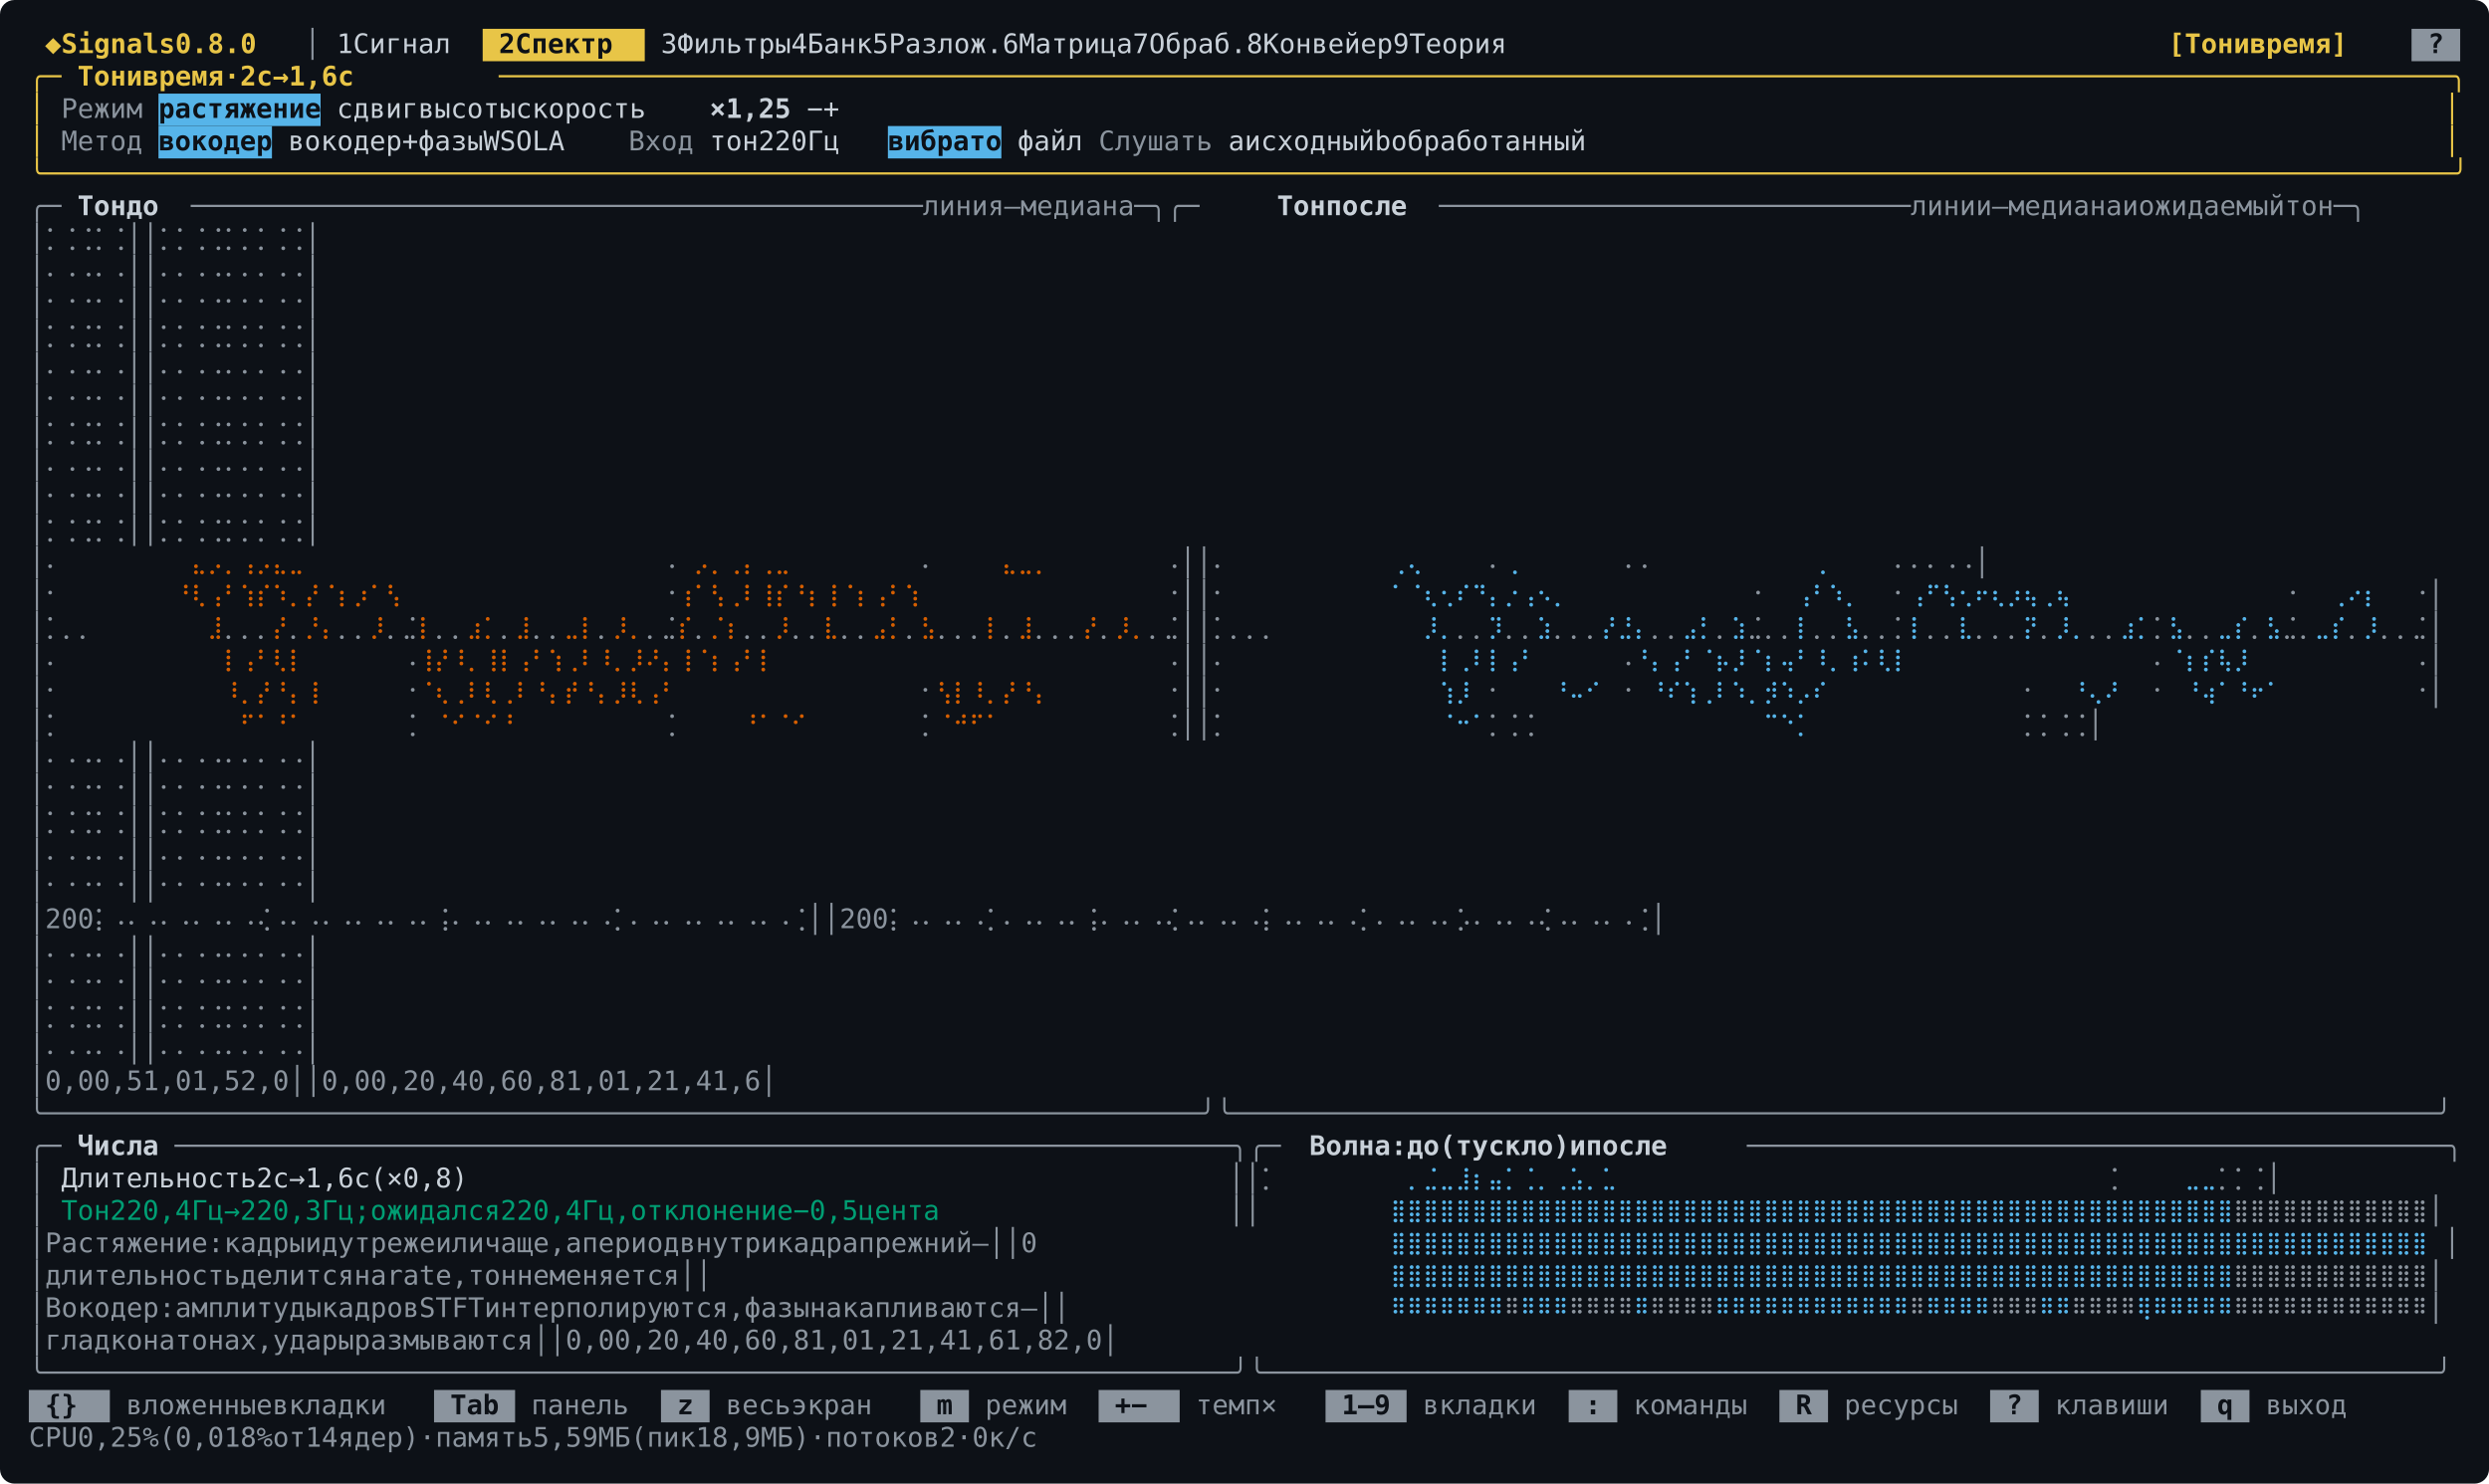
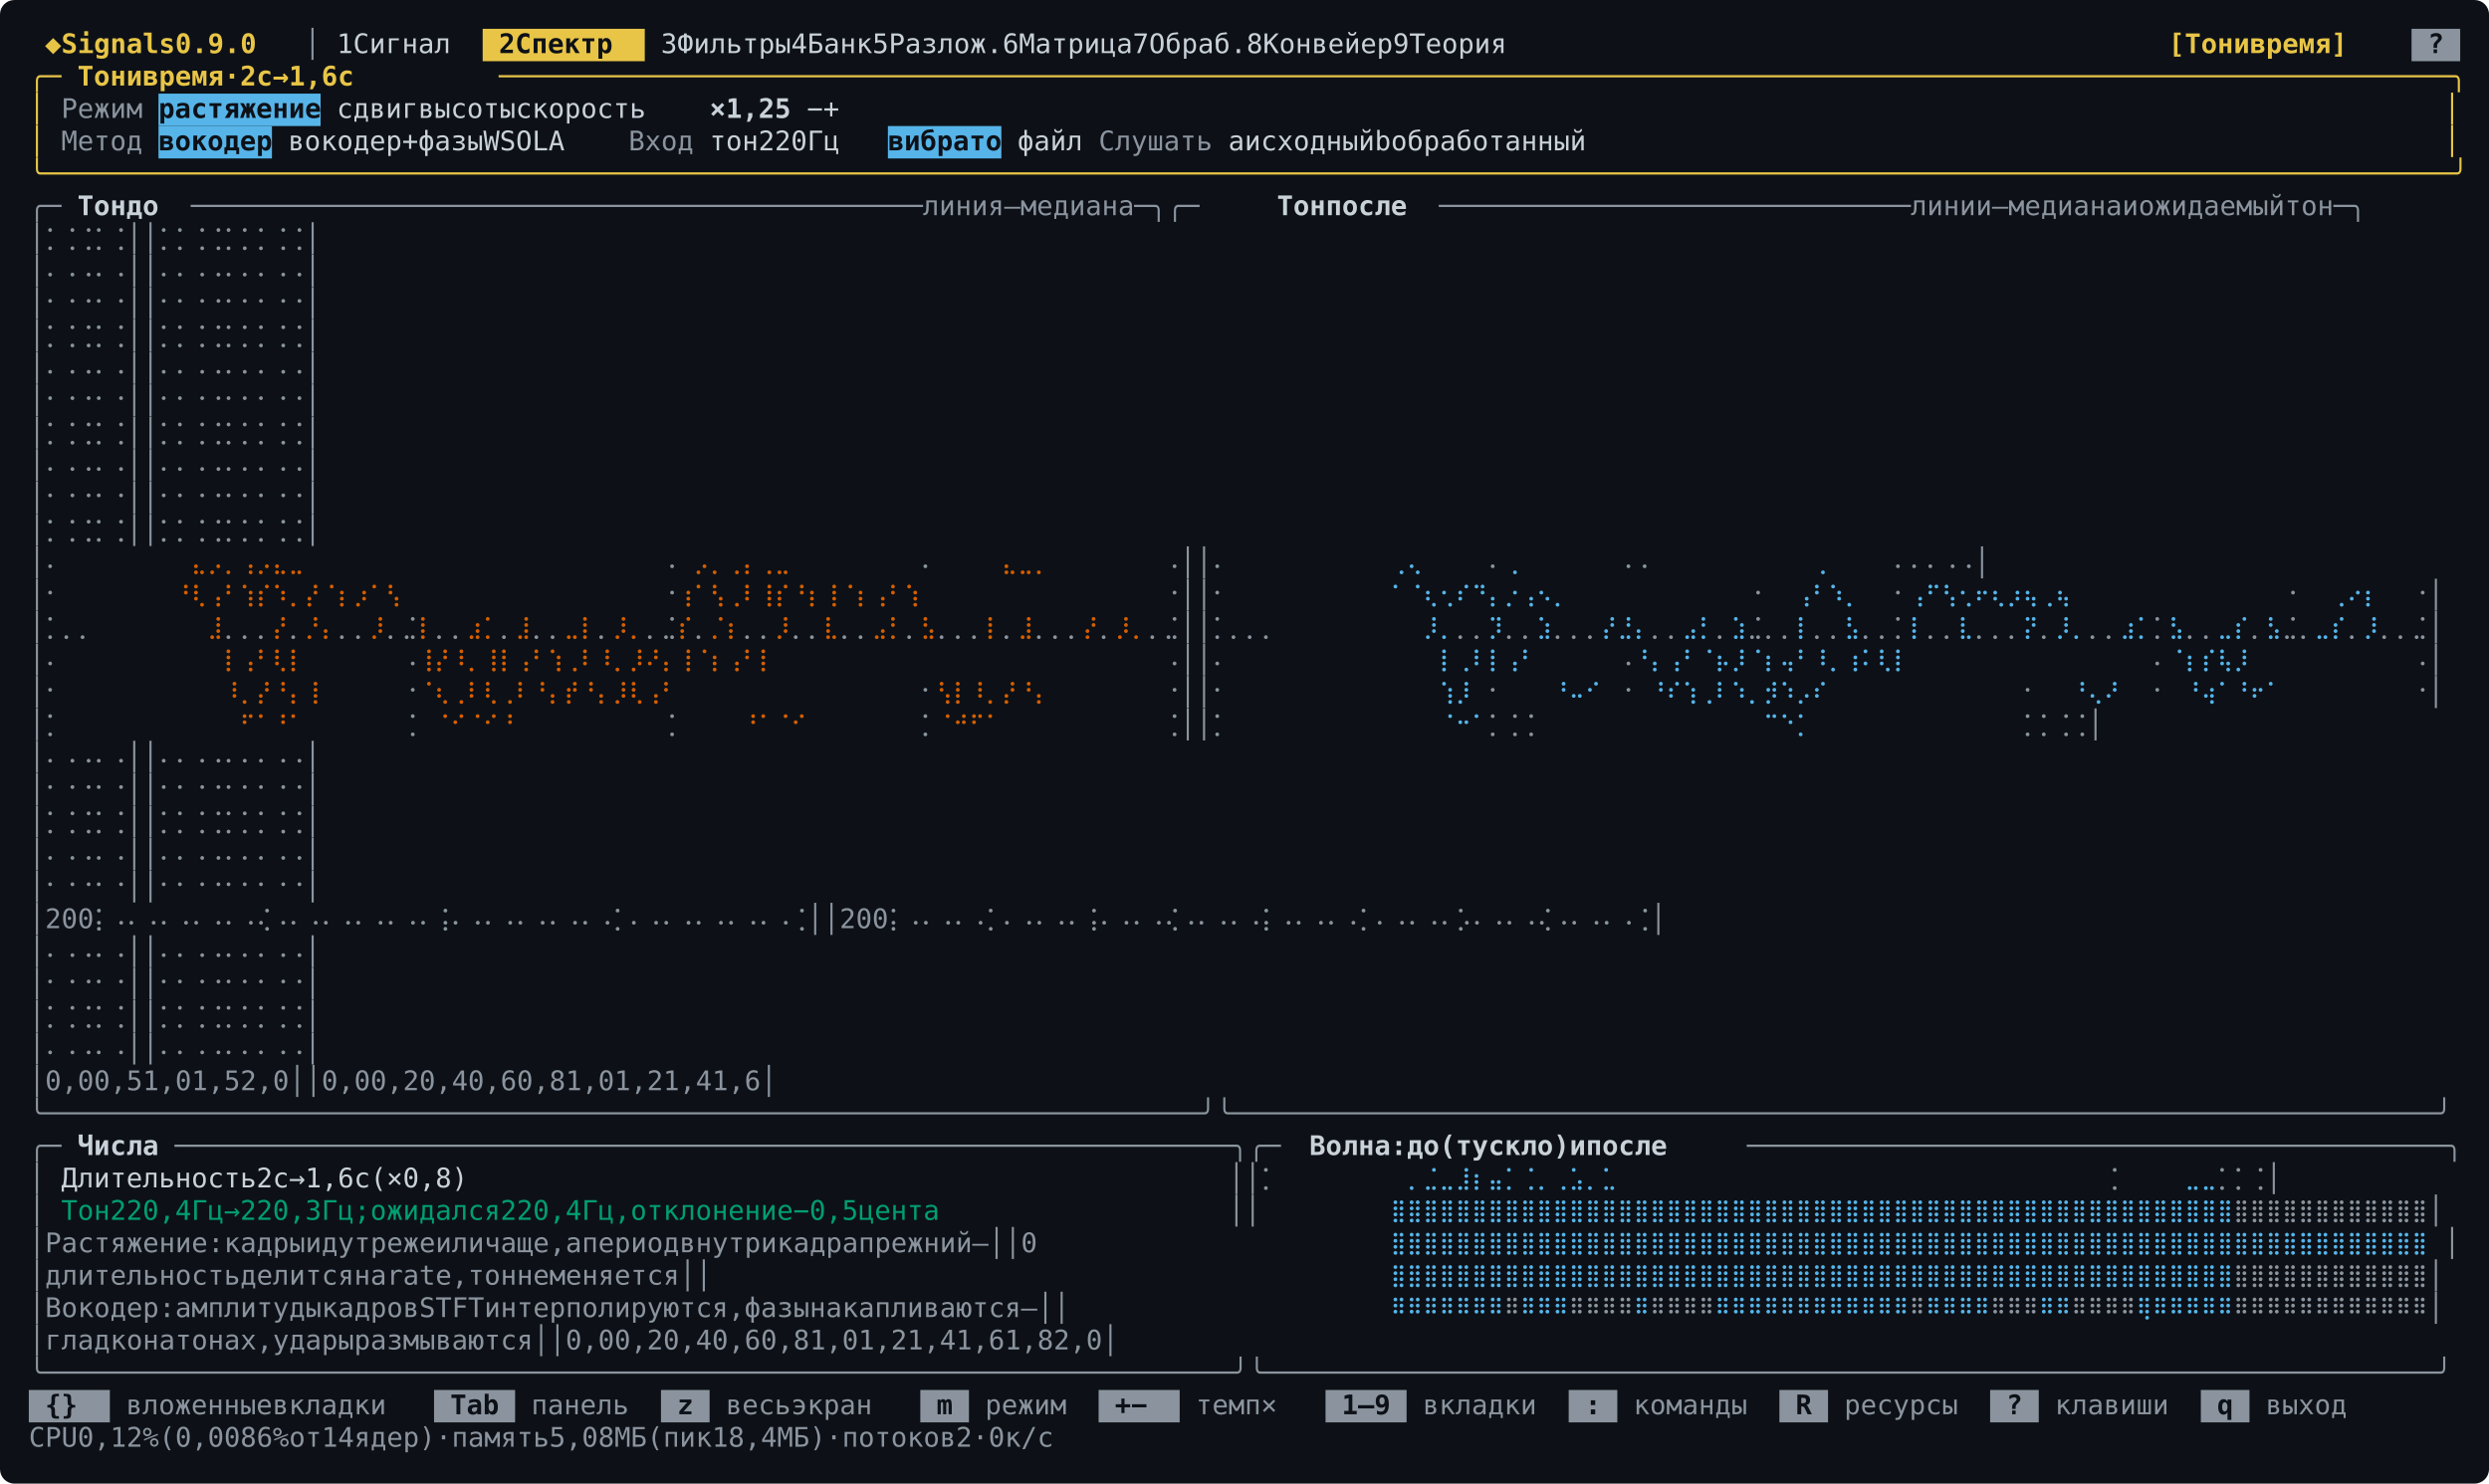
<svg xmlns="http://www.w3.org/2000/svg" width="1382" height="824" viewBox="0 0 1382 824" font-family="ui-monospace, SFMono-Regular, Menlo, Consolas, &quot;DejaVu Sans Mono&quot;, &quot;Liberation Mono&quot;, monospace" font-size="15">
  <rect width="1382" height="824" rx="8" fill="#0d1117" />
  <rect x="268" y="16" width="90" height="18" fill="#e8c547" />
  <rect x="1339" y="16" width="27" height="18" fill="#8b949e" />
-   <text x="25 43 52 61 70 79 88 97 115 124 133 142 151" y="29.5" fill="#e8c547" font-weight="bold">◆Signals0.8.0</text>
+   <text x="25 43 52 61 70 79 88 97 115 124 133 142 151" y="29.5" fill="#e8c547" font-weight="bold">◆Signals0.9.0</text>
  <text x="169" y="29.5" fill="#8b949e">│</text>
  <text x="187 205 214 223 232 241 250" y="29.5" fill="#c9d1d9">1Сигнал</text>
  <text x="277 295 304 313 322 331 340" y="29.5" fill="#0d1117" font-weight="bold">2Спектр</text>
  <text x="367 385 394 403 412 421 430 439 466 484 493 502 511 538 556 565 574 583 592 601 610 637 655 664 673 682 691 700 709 736 754 763 772 781 790 799 826 844 853 862 871 880 889 898 907 934 952 961 970 979 988 997" y="29.5" fill="#c9d1d9">3Фильтры4Банк5Разлож.6Матрица7Обраб.8Конвейер9Теория</text>
  <text x="1204 1213 1222 1231 1249 1267 1276 1285 1294 1303 1312" y="29.5" fill="#e8c547" font-weight="bold">[Тонивремя]</text>
  <text x="1348" y="29.5" fill="#0d1117" font-weight="bold">?</text>
  <text x="16 25" y="47.5" fill="#e8c547">╭─</text>
  <text x="43 52 61 79 97 106 115 124 133 151 169 187 205 223 232 241 259" y="47.5" fill="#e8c547" font-weight="bold">Тонивремя·2с→1,6с</text>
  <text x="277 286 295 304 313 322 331 340 349 358 367 376 385 394 403 412 421 430 439 448 457 466 475 484 493 502 511 520 529 538 547 556 565 574 583 592 601 610 619 628 637 646 655 664 673 682 691 700 709 718 727 736 745 754 763 772 781 790 799 808 817 826 835 844 853 862 871 880 889 898 907 916 925 934 943 952 961 970 979 988 997 1006 1015 1024 1033 1042 1051 1060 1069 1078 1087 1096 1105 1114 1123 1132 1141 1150 1159 1168 1177 1186 1195 1204 1213 1222 1231 1240 1249 1258 1267 1276 1285 1294 1303 1312 1321 1330 1339 1348 1357" y="47.5" fill="#e8c547">────────────────────────────────────────────────────────────────────────────────────────────────────────────────────────╮</text>
  <rect x="88" y="52" width="90" height="18" fill="#56b4e9" />
  <text x="16" y="65.5" fill="#e8c547">│</text>
  <text x="34 43 52 61 70" y="65.5" fill="#8b949e">Режим</text>
  <text x="88 97 106 115 124 133 142 151 160 169" y="65.5" fill="#0d1117" font-weight="bold">растяжение</text>
  <text x="187 196 205 214 223 241 250 259 268 277 286 304 313 322 331 340 349 358 367" y="65.5" fill="#c9d1d9">сдвигвысотыскорость</text>
  <text x="394 403 412 421 430" y="65.5" fill="#c9d1d9" font-weight="bold">×1,25</text>
  <text x="448 466" y="65.5" fill="#c9d1d9">−+</text>
  <text x="1357" y="65.5" fill="#e8c547">│</text>
  <rect x="88" y="70" width="63" height="18" fill="#56b4e9" />
  <rect x="493" y="70" width="63" height="18" fill="#56b4e9" />
  <text x="16" y="83.5" fill="#e8c547">│</text>
  <text x="34 43 52 61 70" y="83.5" fill="#8b949e">Метод</text>
  <text x="88 97 106 115 124 133 142" y="83.5" fill="#0d1117" font-weight="bold">вокодер</text>
  <text x="160 169 178 187 196 205 214 232 250 259 268 277 295 304 313 322 331" y="83.5" fill="#c9d1d9">вокодер+фазыWSOLA</text>
  <text x="349 358 367 376" y="83.5" fill="#8b949e">Вход</text>
  <text x="394 403 412 430 439 448 466 475" y="83.5" fill="#c9d1d9">тон220Гц</text>
  <text x="493 502 511 520 529 538 547" y="83.5" fill="#0d1117" font-weight="bold">вибрато</text>
  <text x="565 574 583 592" y="83.5" fill="#c9d1d9">файл</text>
  <text x="610 619 628 637 646 655 664" y="83.5" fill="#8b949e">Слушать</text>
  <text x="682 700 709 718 727 736 745 754 763 781 799 808 817 826 835 844 853 862 871 880 889 898" y="83.5" fill="#c9d1d9">aисходныйbобработанный</text>
  <text x="1357" y="83.5" fill="#e8c547">│</text>
  <text x="16 25 34 43 52 61 70 79 88 97 106 115 124 133 142 151 160 169 178 187 196 205 214 223 232 241 250 259 268 277 286 295 304 313 322 331 340 349 358 367 376 385 394 403 412 421 430 439 448 457 466 475 484 493 502 511 520 529 538 547 556 565 574 583 592 601 610 619 628 637 646 655 664 673 682 691 700 709 718 727 736 745 754 763 772 781 790 799 808 817 826 835 844 853 862 871 880 889 898 907 916 925 934 943 952 961 970 979 988 997 1006 1015 1024 1033 1042 1051 1060 1069 1078 1087 1096 1105 1114 1123 1132 1141 1150 1159 1168 1177 1186 1195 1204 1213 1222 1231 1240 1249 1258 1267 1276 1285 1294 1303 1312 1321 1330 1339 1348 1357" y="101.5" fill="#e8c547">╰────────────────────────────────────────────────────────────────────────────────────────────────────────────────────────────────────────────────────╯</text>
  <text x="16 25" y="119.5" fill="#8b949e">╭─</text>
  <text x="43 52 61 79 88" y="119.5" fill="#c9d1d9" font-weight="bold">Тондо</text>
  <text x="106 115 124 133 142 151 160 169 178 187 196 205 214 223 232 241 250 259 268 277 286 295 304 313 322 331 340 349 358 367 376 385 394 403 412 421 430 439 448 457 466 475 484 493 502 520 529 538 547 556 574 592 601 610 619 628 637 646 655 664 682 691" y="119.5" fill="#8b949e">─────────────────────────────────────────────линия—медиана─╮╭─</text>
  <text x="709 718 727 745 754 763 772 781" y="119.5" fill="#c9d1d9" font-weight="bold">Тонпосле</text>
  <text x="799 808 817 826 835 844 853 862 871 880 889 898 907 916 925 934 943 952 961 970 979 988 997 1006 1015 1024 1033 1042 1051 1069 1078 1087 1096 1105 1123 1141 1150 1159 1168 1177 1186 1195 1213 1231 1240 1249 1258 1267 1276 1285 1294 1303 1321 1330 1339 1348 1357" y="119.5" fill="#8b949e">─────────────────────────────линии—медианаиожидаемыйтон─╮</text>
  <text x="16 88 223 367 511 646 664 682 754 826 898 970 1051 1123 1195 1267 1339 1357" y="137.5" fill="#8b949e">│⡁⢈⢈⡁⢈││⡁⡁⢈⢈⡁⡁⡁⢈⢈│</text>
  <text x="16 88 223 367 511 646 664 682 754 826 898 970 1051 1123 1195 1267 1339 1357" y="155.5" fill="#8b949e">│⠄⠠⠠⠄⠠││⠄⠄⠠⠠⠄⠄⠄⠠⠠│</text>
  <text x="16 88 223 367 511 646 664 682 754 826 898 970 1051 1123 1195 1267 1339 1357" y="173.5" fill="#8b949e">│⠂⠐⠐⠂⠐││⠂⠂⠐⠐⠂⠂⠂⠐⠐│</text>
  <text x="16 88 223 367 511 646 664 682 754 826 898 970 1051 1123 1195 1267 1339 1357" y="191.5" fill="#8b949e">│⡁⢈⢈⡁⢈││⡁⡁⢈⢈⡁⡁⡁⢈⢈│</text>
  <text x="16 88 223 367 511 646 664 682 754 826 898 970 1051 1123 1195 1267 1339 1357" y="209.5" fill="#8b949e">│⠄⠠⠠⠄⠠││⠄⠄⠠⠠⠄⠄⠄⠠⠠│</text>
  <text x="16 88 223 367 511 646 664 682 754 826 898 970 1051 1123 1195 1267 1339 1357" y="227.5" fill="#8b949e">│⠂⠐⠐⠂⠐││⠂⠂⠐⠐⠂⠂⠂⠐⠐│</text>
  <text x="16 88 223 367 511 646 664 682 754 826 898 970 1051 1123 1195 1267 1339 1357" y="245.5" fill="#8b949e">│⡁⢈⢈⡁⢈││⡁⡁⢈⢈⡁⡁⡁⢈⢈│</text>
  <text x="16 88 223 367 511 646 664 682 754 826 898 970 1051 1123 1195 1267 1339 1357" y="263.5" fill="#8b949e">│⠄⠠⠠⠄⠠││⠄⠄⠠⠠⠄⠄⠄⠠⠠│</text>
  <text x="16 88 223 367 511 646 664 682 754 826 898 970 1051 1123 1195 1267 1339 1357" y="281.5" fill="#8b949e">│⠂⠐⠐⠂⠐││⠂⠂⠐⠐⠂⠂⠂⠐⠐│</text>
  <text x="16 88 223 367 511 646 664 682 754 826 898 970 1051 1123 1195 1267 1339 1357" y="299.5" fill="#8b949e">│⡁⢈⢈⡁⢈││⡁⡁⢈⢈⡁⡁⡁⢈⢈│</text>
  <text x="16 88" y="317.5" fill="#8b949e">│⠄</text>
  <text x="106 160 169 214 223 277 331" y="317.5" fill="#d55e00">⣄⡠⡀⢠⡠⣄⣀</text>
  <text x="367" y="317.5" fill="#8b949e">⠠</text>
  <text x="385 394 439 448 493 502" y="317.5" fill="#d55e00">⡠⡀⢀⡄⢀⣀</text>
  <text x="511" y="317.5" fill="#8b949e">⠄</text>
  <text x="556 610 619" y="317.5" fill="#d55e00">⣄⣀⡀</text>
  <text x="646 664 682 754" y="317.5" fill="#8b949e">⠠││⠄</text>
  <text x="772 781" y="317.5" fill="#56b4e9">⢀⢄</text>
  <text x="826" y="317.5" fill="#8b949e">⠄</text>
  <text x="835" y="317.5" fill="#56b4e9">⢀</text>
  <text x="898 970" y="317.5" fill="#8b949e">⠠⠠</text>
  <text x="1006" y="317.5" fill="#56b4e9">⢀</text>
  <text x="1051 1123 1195 1267 1339 1357" y="317.5" fill="#8b949e">⠄⠄⠄⠠⠠│</text>
  <text x="16 88" y="335.5" fill="#8b949e">│⠂</text>
  <text x="97 115 151 160 169 214 223 232 268 277 286 322 331 340" y="335.5" fill="#d55e00">⠘⢇⢠⠃⢱⡎⠱⡀⡜⠈⡆⡰⠁⢣</text>
  <text x="367" y="335.5" fill="#8b949e">⠐</text>
  <text x="376 385 394 430 439 448 493 502 511 547 556 565 601 610 619" y="335.5" fill="#d55e00">⢰⠁⢣⢀⠇⢸⡎⠘⡆⢸⠈⡆⢠⠃⢱</text>
  <text x="646 664 682 754" y="335.5" fill="#8b949e">⠐││⠂</text>
  <text x="772 781 790 826 835 844 853 898 943 952 961" y="335.5" fill="#56b4e9">⠁⠈⢆⢂⠎⠙⡄⡐⢠⠢⡀</text>
  <text x="970" y="335.5" fill="#8b949e">⠐</text>
  <text x="997 1006 1015 1024" y="335.5" fill="#56b4e9">⢠⠃⠱⡀</text>
  <text x="1051" y="335.5" fill="#8b949e">⠂</text>
  <text x="1060 1069 1078 1123 1132 1141 1186 1195 1240 1249" y="335.5" fill="#56b4e9">⢠⠋⢣⢂⠖⢆⡰⢦⢀⢦</text>
  <text x="1267" y="335.5" fill="#8b949e">⠐</text>
  <text x="1294 1303 1312" y="335.5" fill="#56b4e9">⢀⠔⡆</text>
  <text x="1339 1357" y="335.5" fill="#8b949e">⠐│</text>
  <text x="16 88 97 106" y="353.5" fill="#8b949e">│⡁⡀⡀</text>
  <text x="115" y="353.5" fill="#d55e00">⣸</text>
  <text x="124 133 142" y="353.5" fill="#8b949e">⡀⡀⡀</text>
  <text x="151" y="353.5" fill="#d55e00">⡜</text>
  <text x="160" y="353.5" fill="#8b949e">⡀</text>
  <text x="169 178" y="353.5" fill="#d55e00">⡘⡄</text>
  <text x="187 196" y="353.5" fill="#8b949e">⡀⡀</text>
  <text x="205" y="353.5" fill="#d55e00">⡸</text>
  <text x="214 223" y="353.5" fill="#8b949e">⡀⣈</text>
  <text x="232" y="353.5" fill="#d55e00">⡇</text>
  <text x="241 250" y="353.5" fill="#8b949e">⡀⡀</text>
  <text x="259 268" y="353.5" fill="#d55e00">⣰⡁</text>
  <text x="277" y="353.5" fill="#8b949e">⡀</text>
  <text x="286" y="353.5" fill="#d55e00">⣸</text>
  <text x="295 304" y="353.5" fill="#8b949e">⡀⡀</text>
  <text x="313 322" y="353.5" fill="#d55e00">⣀⡇</text>
  <text x="331" y="353.5" fill="#8b949e">⡀</text>
  <text x="340 349" y="353.5" fill="#d55e00">⡸⡀</text>
  <text x="358 367" y="353.5" fill="#8b949e">⡀⣈</text>
  <text x="376" y="353.5" fill="#d55e00">⡎</text>
  <text x="385" y="353.5" fill="#8b949e">⡀</text>
  <text x="394 403" y="353.5" fill="#d55e00">⡈⡆</text>
  <text x="412 421" y="353.5" fill="#8b949e">⡀⡀</text>
  <text x="430" y="353.5" fill="#d55e00">⡸</text>
  <text x="439 448" y="353.5" fill="#8b949e">⡀⡀</text>
  <text x="457" y="353.5" fill="#d55e00">⣇</text>
  <text x="466 475" y="353.5" fill="#8b949e">⡀⡀</text>
  <text x="484 493" y="353.5" fill="#d55e00">⣠⡃</text>
  <text x="502" y="353.5" fill="#8b949e">⡀</text>
  <text x="511" y="353.5" fill="#d55e00">⣣</text>
  <text x="520 529 538" y="353.5" fill="#8b949e">⡀⡀⡀</text>
  <text x="547" y="353.5" fill="#d55e00">⡇</text>
  <text x="556" y="353.5" fill="#8b949e">⡀</text>
  <text x="565" y="353.5" fill="#d55e00">⣸</text>
  <text x="574 583 592" y="353.5" fill="#8b949e">⡀⡀⡀</text>
  <text x="601" y="353.5" fill="#d55e00">⡜</text>
  <text x="610" y="353.5" fill="#8b949e">⡀</text>
  <text x="619 628" y="353.5" fill="#d55e00">⡸⡀</text>
  <text x="637 646 664 682 754 763 772 781" y="353.5" fill="#8b949e">⡀⣈││⡁⡀⡀⡀</text>
  <text x="790 799" y="353.5" fill="#56b4e9">⡸⡀</text>
  <text x="808 817" y="353.5" fill="#8b949e">⡀⡀</text>
  <text x="826" y="353.5" fill="#56b4e9">⡹</text>
  <text x="835 844" y="353.5" fill="#8b949e">⡀⡀</text>
  <text x="853" y="353.5" fill="#56b4e9">⣱</text>
  <text x="862 871 880" y="353.5" fill="#8b949e">⡀⡀⡀</text>
  <text x="889 898 907" y="353.5" fill="#56b4e9">⡜⣘⡄</text>
  <text x="916 925" y="353.5" fill="#8b949e">⡀⡀</text>
  <text x="934 943" y="353.5" fill="#56b4e9">⣠⡃</text>
  <text x="952" y="353.5" fill="#8b949e">⡀</text>
  <text x="961" y="353.5" fill="#56b4e9">⣱</text>
  <text x="970 979 988" y="353.5" fill="#8b949e">⣈⡀⡀</text>
  <text x="997" y="353.5" fill="#56b4e9">⡇</text>
  <text x="1006 1015" y="353.5" fill="#8b949e">⡀⡀</text>
  <text x="1024" y="353.5" fill="#56b4e9">⣣</text>
  <text x="1033 1042 1051" y="353.5" fill="#8b949e">⡀⡀⡁</text>
  <text x="1060" y="353.5" fill="#56b4e9">⡇</text>
  <text x="1069 1078" y="353.5" fill="#8b949e">⡀⡀</text>
  <text x="1087" y="353.5" fill="#56b4e9">⣇</text>
  <text x="1096 1105 1114" y="353.5" fill="#8b949e">⡀⡀⡀</text>
  <text x="1123" y="353.5" fill="#56b4e9">⡝</text>
  <text x="1132" y="353.5" fill="#8b949e">⡀</text>
  <text x="1141 1150" y="353.5" fill="#56b4e9">⡸⡀</text>
  <text x="1159 1168" y="353.5" fill="#8b949e">⡀⡀</text>
  <text x="1177 1186" y="353.5" fill="#56b4e9">⣰⡁</text>
  <text x="1195" y="353.5" fill="#8b949e">⡁</text>
  <text x="1204" y="353.5" fill="#56b4e9">⣣</text>
  <text x="1213 1222" y="353.5" fill="#8b949e">⡀⡀</text>
  <text x="1231 1240" y="353.5" fill="#56b4e9">⣀⡎</text>
  <text x="1249" y="353.5" fill="#8b949e">⡀</text>
  <text x="1258" y="353.5" fill="#56b4e9">⣣</text>
  <text x="1267 1276" y="353.5" fill="#8b949e">⣈⡀</text>
  <text x="1285 1294" y="353.5" fill="#56b4e9">⣀⡎</text>
  <text x="1303" y="353.5" fill="#8b949e">⡀</text>
  <text x="1312" y="353.5" fill="#56b4e9">⡸</text>
  <text x="1321 1330 1339 1357" y="353.5" fill="#8b949e">⡀⡀⣈│</text>
  <text x="16 88" y="371.5" fill="#8b949e">│⠄</text>
  <text x="124 142 151 178 205" y="371.5" fill="#d55e00">⡇⢠⠃⢇⡇</text>
  <text x="223" y="371.5" fill="#8b949e">⠠</text>
  <text x="232 259 286 295 313 349 367 376 403 421 430 457 466 484 511 520 538 565 574 592 601 628" y="371.5" fill="#d55e00">⢸⡜⠸⡀⢸⡇⢠⠃⢱⢀⠇⠸⡀⡸⠜⡄⢸⠈⡆⢠⠃⡇</text>
  <text x="646 664 682 754" y="371.5" fill="#8b949e">⠠││⠄</text>
  <text x="799 817 826 862 880 889" y="371.5" fill="#56b4e9">⡇⢀⠇⡇⢠⠃</text>
  <text x="898" y="371.5" fill="#8b949e">⠠</text>
  <text x="907 916 925 934 961 970 988 1024 1033 1051 1060 1087 1096 1114 1123 1150 1177" y="371.5" fill="#56b4e9">⠘⡄⢠⠃⠈⡦⡸⠈⡆⢤⠃⠸⡀⢰⠅⢇⡇</text>
  <text x="1195" y="371.5" fill="#8b949e">⠄</text>
  <text x="1204 1213 1231 1267 1285" y="371.5" fill="#56b4e9">⠈⡆⡎⢧⡸</text>
  <text x="1339 1357" y="371.5" fill="#8b949e">⠠│</text>
  <text x="16 88" y="389.5" fill="#8b949e">│⠂</text>
  <text x="124 133 142 178 187 196" y="389.5" fill="#d55e00">⠸⡀⡜⠘⡄⢸</text>
  <text x="223" y="389.5" fill="#8b949e">⠐</text>
  <text x="232 241 250 259 295 304 313 349 358 367 403 412 421 466 475 484" y="389.5" fill="#d55e00">⠈⢆⢀⠇⢇⢀⠇⠘⡄⡞⠘⡄⡸⢇⢠⠃</text>
  <text x="511" y="389.5" fill="#8b949e">⠂</text>
  <text x="520 538 574 583 592 628 637" y="389.5" fill="#d55e00">⢣⡇⠸⡀⡜⠘⡄</text>
  <text x="646 664 682 754" y="389.5" fill="#8b949e">⠐││⠂</text>
  <text x="799 817" y="389.5" fill="#56b4e9">⢱⡸</text>
  <text x="826" y="389.5" fill="#8b949e">⠂</text>
  <text x="862 871 880" y="389.5" fill="#56b4e9">⠘⠤⠊</text>
  <text x="898" y="389.5" fill="#8b949e">⠐</text>
  <text x="916 925 970 979 988 1033 1042 1051 1096 1105 1114" y="389.5" fill="#56b4e9">⠘⠎⢱⢀⠇⠱⡀⡺⠱⡠⠎</text>
  <text x="1123" y="389.5" fill="#8b949e">⠂</text>
  <text x="1150 1159 1168" y="389.5" fill="#56b4e9">⠘⢄⠜</text>
  <text x="1195" y="389.5" fill="#8b949e">⠂</text>
  <text x="1213 1222 1231 1267 1276 1285" y="389.5" fill="#56b4e9">⠘⢴⠁⠘⠖⠁</text>
  <text x="1339 1357" y="389.5" fill="#8b949e">⠐│</text>
  <text x="16 88" y="407.5" fill="#8b949e">│⡁</text>
  <text x="133 142 187 196" y="407.5" fill="#d55e00">⠋⠁⠘⠁</text>
  <text x="223" y="407.5" fill="#8b949e">⢈</text>
  <text x="241 250 295 304 358" y="407.5" fill="#d55e00">⠈⠊⠈⠊⠘</text>
  <text x="367" y="407.5" fill="#8b949e">⢈</text>
  <text x="412 421 466 475" y="407.5" fill="#d55e00">⠘⠁⠈⠊</text>
  <text x="511" y="407.5" fill="#8b949e">⡁</text>
  <text x="520 529 583 592" y="407.5" fill="#d55e00">⠈⠚⠋⠁</text>
  <text x="646 664 682 754" y="407.5" fill="#8b949e">⢈││⡁</text>
  <text x="799 808 817" y="407.5" fill="#56b4e9">⠈⠒⠁</text>
  <text x="826 898 970" y="407.5" fill="#8b949e">⡁⢈⢈</text>
  <text x="979 1042 1051" y="407.5" fill="#56b4e9">⠉⠑⡁</text>
  <text x="1123 1195 1267 1339 1357" y="407.5" fill="#8b949e">⡁⡁⢈⢈│</text>
  <text x="16 88 223 367 511 646 664 682 754 826 898 970 1051 1123 1195 1267 1339 1357" y="425.5" fill="#8b949e">│⠄⠠⠠⠄⠠││⠄⠄⠠⠠⠄⠄⠄⠠⠠│</text>
  <text x="16 88 223 367 511 646 664 682 754 826 898 970 1051 1123 1195 1267 1339 1357" y="443.5" fill="#8b949e">│⠂⠐⠐⠂⠐││⠂⠂⠐⠐⠂⠂⠂⠐⠐│</text>
  <text x="16 88 223 367 511 646 664 682 754 826 898 970 1051 1123 1195 1267 1339 1357" y="461.5" fill="#8b949e">│⡁⢈⢈⡁⢈││⡁⡁⢈⢈⡁⡁⡁⢈⢈│</text>
  <text x="16 88 223 367 511 646 664 682 754 826 898 970 1051 1123 1195 1267 1339 1357" y="479.5" fill="#8b949e">│⠄⠠⠠⠄⠠││⠄⠄⠠⠠⠄⠄⠄⠠⠠│</text>
  <text x="16 88 223 367 511 646 664 682 754 826 898 970 1051 1123 1195 1267 1339 1357" y="497.5" fill="#8b949e">│⠂⠐⠐⠂⠐││⠂⠂⠐⠐⠂⠂⠂⠐⠐│</text>
  <text x="16 52 61 70 88 97 115 124 142 151 169 178 196 205 223 232 250 259 277 286 304 313 331 340 358 367 385 394 412 421 439 448 466 475 493 502 511 520 529 547 556 574 583 601 610 628 637 646 664 682 718 727 736 754 763 781 790 808 817 826 835 844 862 871 889 898 916 925 943 952 970 979 997 1006 1024 1033 1051 1060 1078 1087 1105 1114 1123 1132 1141 1159 1168 1186 1195 1213 1222 1240 1249 1267 1276 1294 1303 1321 1330 1339 1357" y="515.5" fill="#8b949e">│200⡅⠠⠄⠠⠄⠠⠄⠠⠄⠠⢌⠠⠄⠠⠄⠠⠄⠠⠄⠠⠄⢨⠄⠠⠄⠠⠄⠠⠄⠠⠄⠠⡁⠄⠠⠄⠠⠄⠠⠄⠠⠄⠠⢈││200⡅⠠⠄⠠⠄⠠⡁⠄⠠⠄⠠⠄⢨⠄⠠⠄⠠⢌⠠⠄⠠⠄⠠⡅⠠⠄⠠⠄⠠⡁⠄⠠⠄⠠⠄⡡⠄⠠⠄⠠⢌⠠⠄⠠⠄⠠⢈│</text>
  <text x="16 88 223 367 511 646 664 682 754 826 898 970 1051 1123 1195 1267 1339 1357" y="533.5" fill="#8b949e">│⠄⠠⠠⠄⠠││⠄⠄⠠⠠⠄⠄⠄⠠⠠│</text>
  <text x="16 88 223 367 511 646 664 682 754 826 898 970 1051 1123 1195 1267 1339 1357" y="551.5" fill="#8b949e">│⠂⠐⠐⠂⠐││⠂⠂⠐⠐⠂⠂⠂⠐⠐│</text>
  <text x="16 88 223 367 511 646 664 682 754 826 898 970 1051 1123 1195 1267 1339 1357" y="569.5" fill="#8b949e">│⡁⢈⢈⡁⢈││⡁⡁⢈⢈⡁⡁⡁⢈⢈│</text>
  <text x="16 88 223 367 511 646 664 682 754 826 898 970 1051 1123 1195 1267 1339 1357" y="587.5" fill="#8b949e">│⠄⠠⠠⠄⠠││⠄⠄⠠⠠⠄⠄⠄⠠⠠│</text>
  <text x="16 88 97 106 214 223 232 358 367 376 502 511 520 628 637 646 664 682 754 763 772 817 826 835 889 898 907 961 970 979 1042 1051 1060 1114 1123 1132 1186 1195 1204 1258 1267 1276 1321 1330 1339 1357" y="605.5" fill="#8b949e">│0,00,51,01,52,0││0,00,20,40,60,81,01,21,41,6│</text>
  <text x="16 25 34 43 52 61 70 79 88 97 106 115 124 133 142 151 160 169 178 187 196 205 214 223 232 241 250 259 268 277 286 295 304 313 322 331 340 349 358 367 376 385 394 403 412 421 430 439 448 457 466 475 484 493 502 511 520 529 538 547 556 565 574 583 592 601 610 619 628 637 646 655 664 682 691 700 709 718 727 736 745 754 763 772 781 790 799 808 817 826 835 844 853 862 871 880 889 898 907 916 925 934 943 952 961 970 979 988 997 1006 1015 1024 1033 1042 1051 1060 1069 1078 1087 1096 1105 1114 1123 1132 1141 1150 1159 1168 1177 1186 1195 1204 1213 1222 1231 1240 1249 1258 1267 1276 1285 1294 1303 1312 1321 1330 1339 1348 1357" y="623.5" fill="#8b949e">╰───────────────────────────────────────────────────────────────────────╯╰──────────────────────────────────────────────────────────────────────────╯</text>
  <text x="16 25" y="641.5" fill="#8b949e">╭─</text>
  <text x="43 52 61 70 79" y="641.5" fill="#c9d1d9" font-weight="bold">Числа</text>
  <text x="97 106 115 124 133 142 151 160 169 178 187 196 205 214 223 232 241 250 259 268 277 286 295 304 313 322 331 340 349 358 367 376 385 394 403 412 421 430 439 448 457 466 475 484 493 502 511 520 529 538 547 556 565 574 583 592 601 610 619 628 637 646 655 664 673 682 700 709" y="641.5" fill="#8b949e">─────────────────────────────────────────────────────────────────╮╭─</text>
  <text x="727 736 745 754 763 772 790 799 817 826 835 844 853 862 871 880 898 916 925 934 943 952" y="641.5" fill="#c9d1d9" font-weight="bold">Волна:до(тускло)ипосле</text>
  <text x="970 979 988 997 1006 1015 1024 1033 1042 1051 1060 1069 1078 1087 1096 1105 1114 1123 1132 1141 1150 1159 1168 1177 1186 1195 1204 1213 1222 1231 1240 1249 1258 1267 1276 1285 1294 1303 1312 1321 1330 1339 1348 1357" y="641.5" fill="#8b949e">───────────────────────────────────────────╮</text>
  <text x="16" y="659.5" fill="#8b949e">│</text>
  <text x="34 43 52 61 70 79 88 97 106 115 124 133 151 169 187 205 214 223 241 259 268 277 286 295 304" y="659.5" fill="#c9d1d9">Длительность2с→1,6с(×0,8)</text>
  <text x="682 700 772" y="659.5" fill="#8b949e">││⡁</text>
  <text x="781 826 835 880 889 934 943 997 1006 1051 1060 1069 1114" y="659.5" fill="#56b4e9">⡀⣈⣀⣸⡆⣤⡁⢈⡀⢀⣡⡀⣁</text>
  <text x="1168" y="659.5" fill="#8b949e">⢈</text>
  <text x="1213 1222" y="659.5" fill="#56b4e9">⣀⣀</text>
  <text x="1231 1285 1339 1357" y="659.5" fill="#8b949e">⡁⡁⢈│</text>
  <text x="16" y="677.5" fill="#8b949e">│</text>
  <text x="34 43 52 70 79 88 97 106 124 133 151 169 178 187 196 205 223 232 241 259 268 277 286 295 304 313 322 340 349 358 367 376 394 403 412 430 439 448 457 466 475 484 493 502 511 529 538 547 556 574 583 592 601 610" y="677.5" fill="#009e73">Тон220,4Гц→220,3Гц;ожидался220,4Гц,отклонение−0,5цента</text>
  <text x="682 700" y="677.5" fill="#8b949e">││</text>
  <text x="772 781 790 799 808 817 826 835 844 853 862 871 880 889 898 907 916 925 934 943 952 961 970 979 988 997 1006 1015 1024 1033 1042 1051 1060 1069 1078 1087 1096 1105 1114 1123 1132 1141 1150 1159 1168 1177 1186 1195 1204 1213 1222 1231" y="677.5" fill="#56b4e9">⣿⣿⣿⣿⣿⣿⣿⣿⣿⣿⣿⣿⣿⣿⣿⣿⣿⣿⣿⣿⣿⣿⣿⣿⣿⣿⣿⣿⣿⣿⣿⣿⣿⣿⣿⣿⣿⣿⣿⣿⣿⣿⣿⣿⣿⣿⣿⣿⣿⣿⣿⣿</text>
  <text x="1240 1249 1258 1267 1276 1285 1294 1303 1312 1321 1330 1339 1357" y="677.5" fill="#8b949e">⣿⣿⣿⣿⣿⣿⣿⣿⣿⣿⣿⣿│</text>
  <text x="16 34 43 52 61 70 79 88 97 106 115 124 142 151 160 169 178 196 205 214 223 241 250 259 268 286 295 304 322 331 340 349 358 376 394 403 412 421 430 439 457 466 475 484 493 502 520 529 538 547 556 574 583 592 601 610 619 628 646 682 700 754" y="695.5" fill="#8b949e">│Растяжение:кадрыидутрежеиличаще,апериодвнутрикадрапрежний—││0</text>
  <text x="772 781 790 799 808 817 826 835 844 853 862 871 880 889 898 907 916 925 934 943 952 961 970 979 988 997 1006 1015 1024 1033 1042 1051 1060 1069 1078 1087 1096 1105 1114 1123 1132 1141 1150 1159 1168 1177 1186 1195 1204 1213 1222 1231 1240 1249 1258 1267 1276 1285 1294 1303 1312 1321 1330 1339" y="695.5" fill="#56b4e9">⣿⣿⣿⣿⣿⣿⣿⣿⣿⣿⣿⣿⣿⣿⣿⣿⣿⣿⣿⣿⣿⣿⣿⣿⣿⣿⣿⣿⣿⣿⣿⣿⣿⣿⣿⣿⣿⣿⣿⣿⣿⣿⣿⣿⣿⣿⣿⣿⣿⣿⣿⣿⣿⣿⣿⣿⣿⣿⣿⣿⣿⣿⣿⣿</text>
  <text x="1357" y="695.5" fill="#8b949e">│</text>
  <text x="16 34 43 52 61 70 79 88 97 106 115 124 133 151 160 169 178 187 196 205 223 232 250 259 268 277 286 304 313 322 340 349 367 376 385 394 403 412 421 430 682 700" y="713.5" fill="#8b949e">│длительностьделитсянаrate,тоннеменяется││</text>
  <text x="772 781 790 799 808 817 826 835 844 853 862 871 880 889 898 907 916 925 934 943 952 961 970 979 988 997 1006 1015 1024 1033 1042 1051 1060 1069 1078 1087 1096 1105 1114 1123 1132 1141 1150 1159 1168 1177 1186 1195 1204 1213 1222 1231" y="713.5" fill="#56b4e9">⣿⣿⣿⣿⣿⣿⣿⣿⣿⣿⣿⣿⣿⣿⣿⣿⣿⣿⣿⣿⣿⣿⣿⣿⣿⣿⣿⣿⣿⣿⣿⣿⣿⣿⣿⣿⣿⣿⣿⣿⣿⣿⣿⣿⣿⣿⣿⣿⣿⣿⣿⣿</text>
  <text x="1240 1249 1258 1267 1276 1285 1294 1303 1312 1321 1330 1339 1357" y="713.5" fill="#8b949e">⣿⣿⣿⣿⣿⣿⣿⣿⣿⣿⣿⣿│</text>
  <text x="16 34 43 52 61 70 79 88 97 115 124 133 142 151 160 169 178 187 205 214 223 232 241 250 268 277 286 295 313 322 331 340 349 358 367 376 385 394 403 412 421 430 439 448 466 475 484 493 511 520 529 538 547 556 565 574 583 592 601 610 619 637 682 700" y="731.5" fill="#8b949e">│Вокодер:амплитудыкадровSTFTинтерполируются,фазынакапливаются—││</text>
  <text x="772 781 790 799 808 817 826" y="731.5" fill="#56b4e9">⠿⠿⠿⠿⠿⠿⠿</text>
  <text x="835" y="731.5" fill="#8b949e">⠿</text>
  <text x="844 853 862" y="731.5" fill="#56b4e9">⠿⠿⠿</text>
  <text x="871 880 889 898" y="731.5" fill="#8b949e">⠿⠿⠿⠿</text>
  <text x="907" y="731.5" fill="#56b4e9">⠿</text>
  <text x="916 925 934 943" y="731.5" fill="#8b949e">⠿⠿⠿⠿</text>
  <text x="952 961 970 979 988 997 1006 1015 1024 1033 1042 1051" y="731.5" fill="#56b4e9">⠿⠿⠿⠿⠿⠿⠿⠿⠿⠿⠿⠿</text>
  <text x="1060" y="731.5" fill="#8b949e">⠿</text>
  <text x="1069 1078 1087 1096" y="731.5" fill="#56b4e9">⠿⠿⠿⠿</text>
  <text x="1105 1114 1123" y="731.5" fill="#8b949e">⠿⠿⠿</text>
  <text x="1132 1141" y="731.5" fill="#56b4e9">⠿⠿</text>
  <text x="1150 1159 1168 1177" y="731.5" fill="#8b949e">⠿⠿⠿⠿</text>
  <text x="1186 1195 1204 1213 1222 1231" y="731.5" fill="#56b4e9">⢿⠿⠿⠿⠿⠿</text>
  <text x="1240 1249 1258 1267 1276 1285 1294 1303 1312 1321 1330 1339 1357" y="731.5" fill="#8b949e">⠿⠿⠿⠿⠿⠿⠿⠿⠿⠿⠿⠿│</text>
  <text x="16 34 43 52 61 70 79 97 106 124 133 142 151 160 169 187 196 205 214 223 241 250 259 268 277 286 295 304 313 322 331 682 700 772 781 790 817 826 835 871 880 889 934 943 952 988 997 1006 1051 1060 1069 1105 1114 1123 1159 1168 1177 1222 1231 1240 1276 1285 1294 1321 1330 1339 1357" y="749.5" fill="#8b949e">│гладконатонах,ударыразмываются││0,00,20,40,60,81,01,21,41,61,82,0│</text>
  <text x="16 25 34 43 52 61 70 79 88 97 106 115 124 133 142 151 160 169 178 187 196 205 214 223 232 241 250 259 268 277 286 295 304 313 322 331 340 349 358 367 376 385 394 403 412 421 430 439 448 457 466 475 484 493 502 511 520 529 538 547 556 565 574 583 592 601 610 619 628 637 646 655 664 673 682 700 709 718 727 736 745 754 763 772 781 790 799 808 817 826 835 844 853 862 871 880 889 898 907 916 925 934 943 952 961 970 979 988 997 1006 1015 1024 1033 1042 1051 1060 1069 1078 1087 1096 1105 1114 1123 1132 1141 1150 1159 1168 1177 1186 1195 1204 1213 1222 1231 1240 1249 1258 1267 1276 1285 1294 1303 1312 1321 1330 1339 1348 1357" y="767.5" fill="#8b949e">╰─────────────────────────────────────────────────────────────────────────╯╰────────────────────────────────────────────────────────────────────────╯</text>
  <rect x="16" y="772" width="45" height="18" fill="#8b949e" />
  <rect x="241" y="772" width="45" height="18" fill="#8b949e" />
  <rect x="367" y="772" width="27" height="18" fill="#8b949e" />
  <rect x="511" y="772" width="27" height="18" fill="#8b949e" />
  <rect x="610" y="772" width="45" height="18" fill="#8b949e" />
  <rect x="736" y="772" width="45" height="18" fill="#8b949e" />
  <rect x="871" y="772" width="27" height="18" fill="#8b949e" />
  <rect x="988" y="772" width="27" height="18" fill="#8b949e" />
  <rect x="1105" y="772" width="27" height="18" fill="#8b949e" />
  <rect x="1222" y="772" width="27" height="18" fill="#8b949e" />
  <text x="25 43" y="785.5" fill="#0d1117" font-weight="bold">{}</text>
  <text x="70 79 88 97 106 115 124 133 142 160 169 178 187 196 205 214" y="785.5" fill="#8b949e">вложенныевкладки</text>
  <text x="250 259 268" y="785.5" fill="#0d1117" font-weight="bold">Tab</text>
  <text x="295 304 313 322 331 340" y="785.5" fill="#8b949e">панель</text>
  <text x="376" y="785.5" fill="#0d1117" font-weight="bold">z</text>
  <text x="403 412 421 430 448 457 466 475 484" y="785.5" fill="#8b949e">весьэкран</text>
  <text x="520" y="785.5" fill="#0d1117" font-weight="bold">m</text>
  <text x="547 556 565 574 583" y="785.5" fill="#8b949e">режим</text>
  <text x="619 637" y="785.5" fill="#0d1117" font-weight="bold">+−</text>
  <text x="664 673 682 691 709" y="785.5" fill="#8b949e">темп×</text>
  <text x="745 754 763" y="785.5" fill="#0d1117" font-weight="bold">1–9</text>
  <text x="790 799 808 817 826 835 844" y="785.5" fill="#8b949e">вкладки</text>
  <text x="880" y="785.5" fill="#0d1117" font-weight="bold">:</text>
  <text x="907 916 925 934 943 952 961" y="785.5" fill="#8b949e">команды</text>
  <text x="997" y="785.5" fill="#0d1117" font-weight="bold">R</text>
  <text x="1024 1033 1042 1051 1060 1069 1078" y="785.5" fill="#8b949e">ресурсы</text>
  <text x="1114" y="785.5" fill="#0d1117" font-weight="bold">?</text>
  <text x="1141 1150 1159 1168 1177 1186 1195" y="785.5" fill="#8b949e">клавиши</text>
  <text x="1231" y="785.5" fill="#0d1117" font-weight="bold">q</text>
  <text x="1258 1267 1276 1285 1294" y="785.5" fill="#8b949e">выход</text>
-   <text x="16 25 34 52 61 70 79 97 115 124 133 142 151 160 178 196 205 223 232 250 259 268 277 286 304 322 331 340 349 358 367 385 394 403 412 430 439 457 466 475 484 502 511 520 529 547 556 565 583 601 610 619 628 637 646 655 673 691 709 727 736 745" y="803.5" fill="#8b949e">CPU0,25%(0,018%от14ядер)·память5,59МБ(пик18,9МБ)·потоков2·0к/с</text>
+   <text x="16 25 34 52 61 70 79 97 115 124 133 142 151 160 169 187 205 214 232 241 259 268 277 286 295 313 331 340 349 358 367 376 394 403 412 421 439 448 466 475 484 493 511 520 529 538 556 565 574 592 610 619 628 637 646 655 664 682 700 718 736 745 754" y="803.5" fill="#8b949e">CPU0,12%(0,0086%от14ядер)·память5,08МБ(пик18,4МБ)·потоков2·0к/с</text>
</svg>
